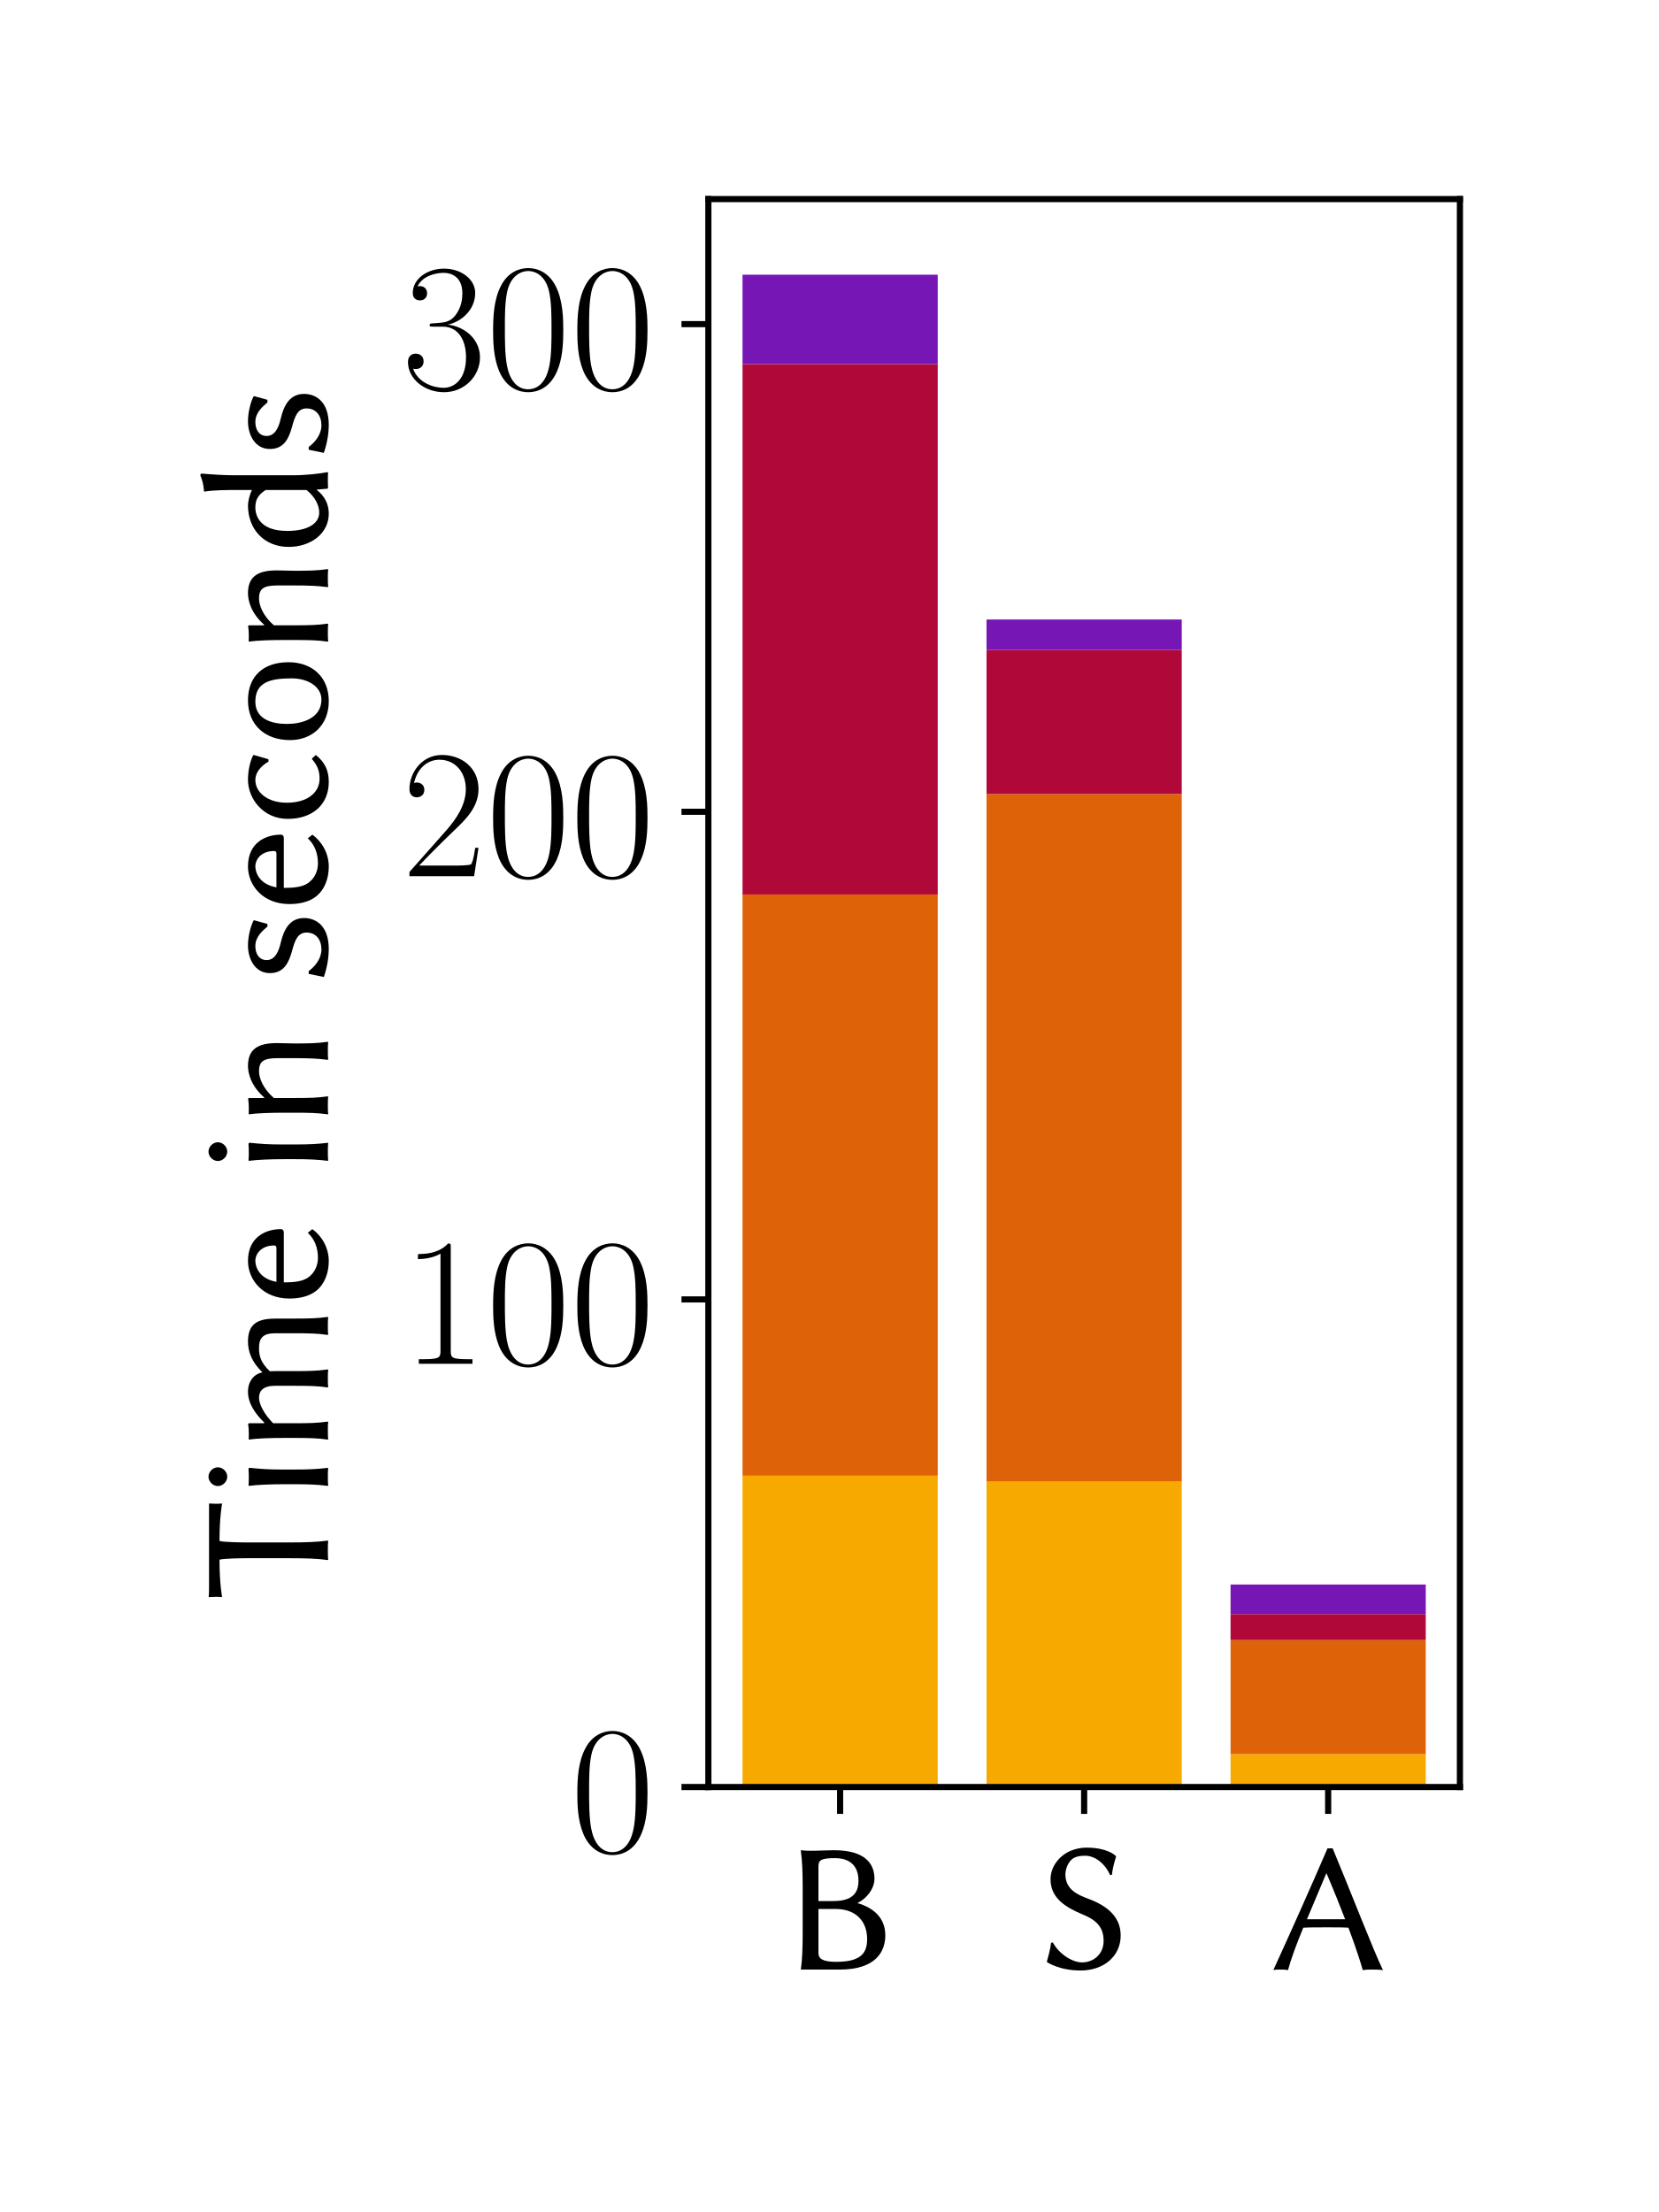
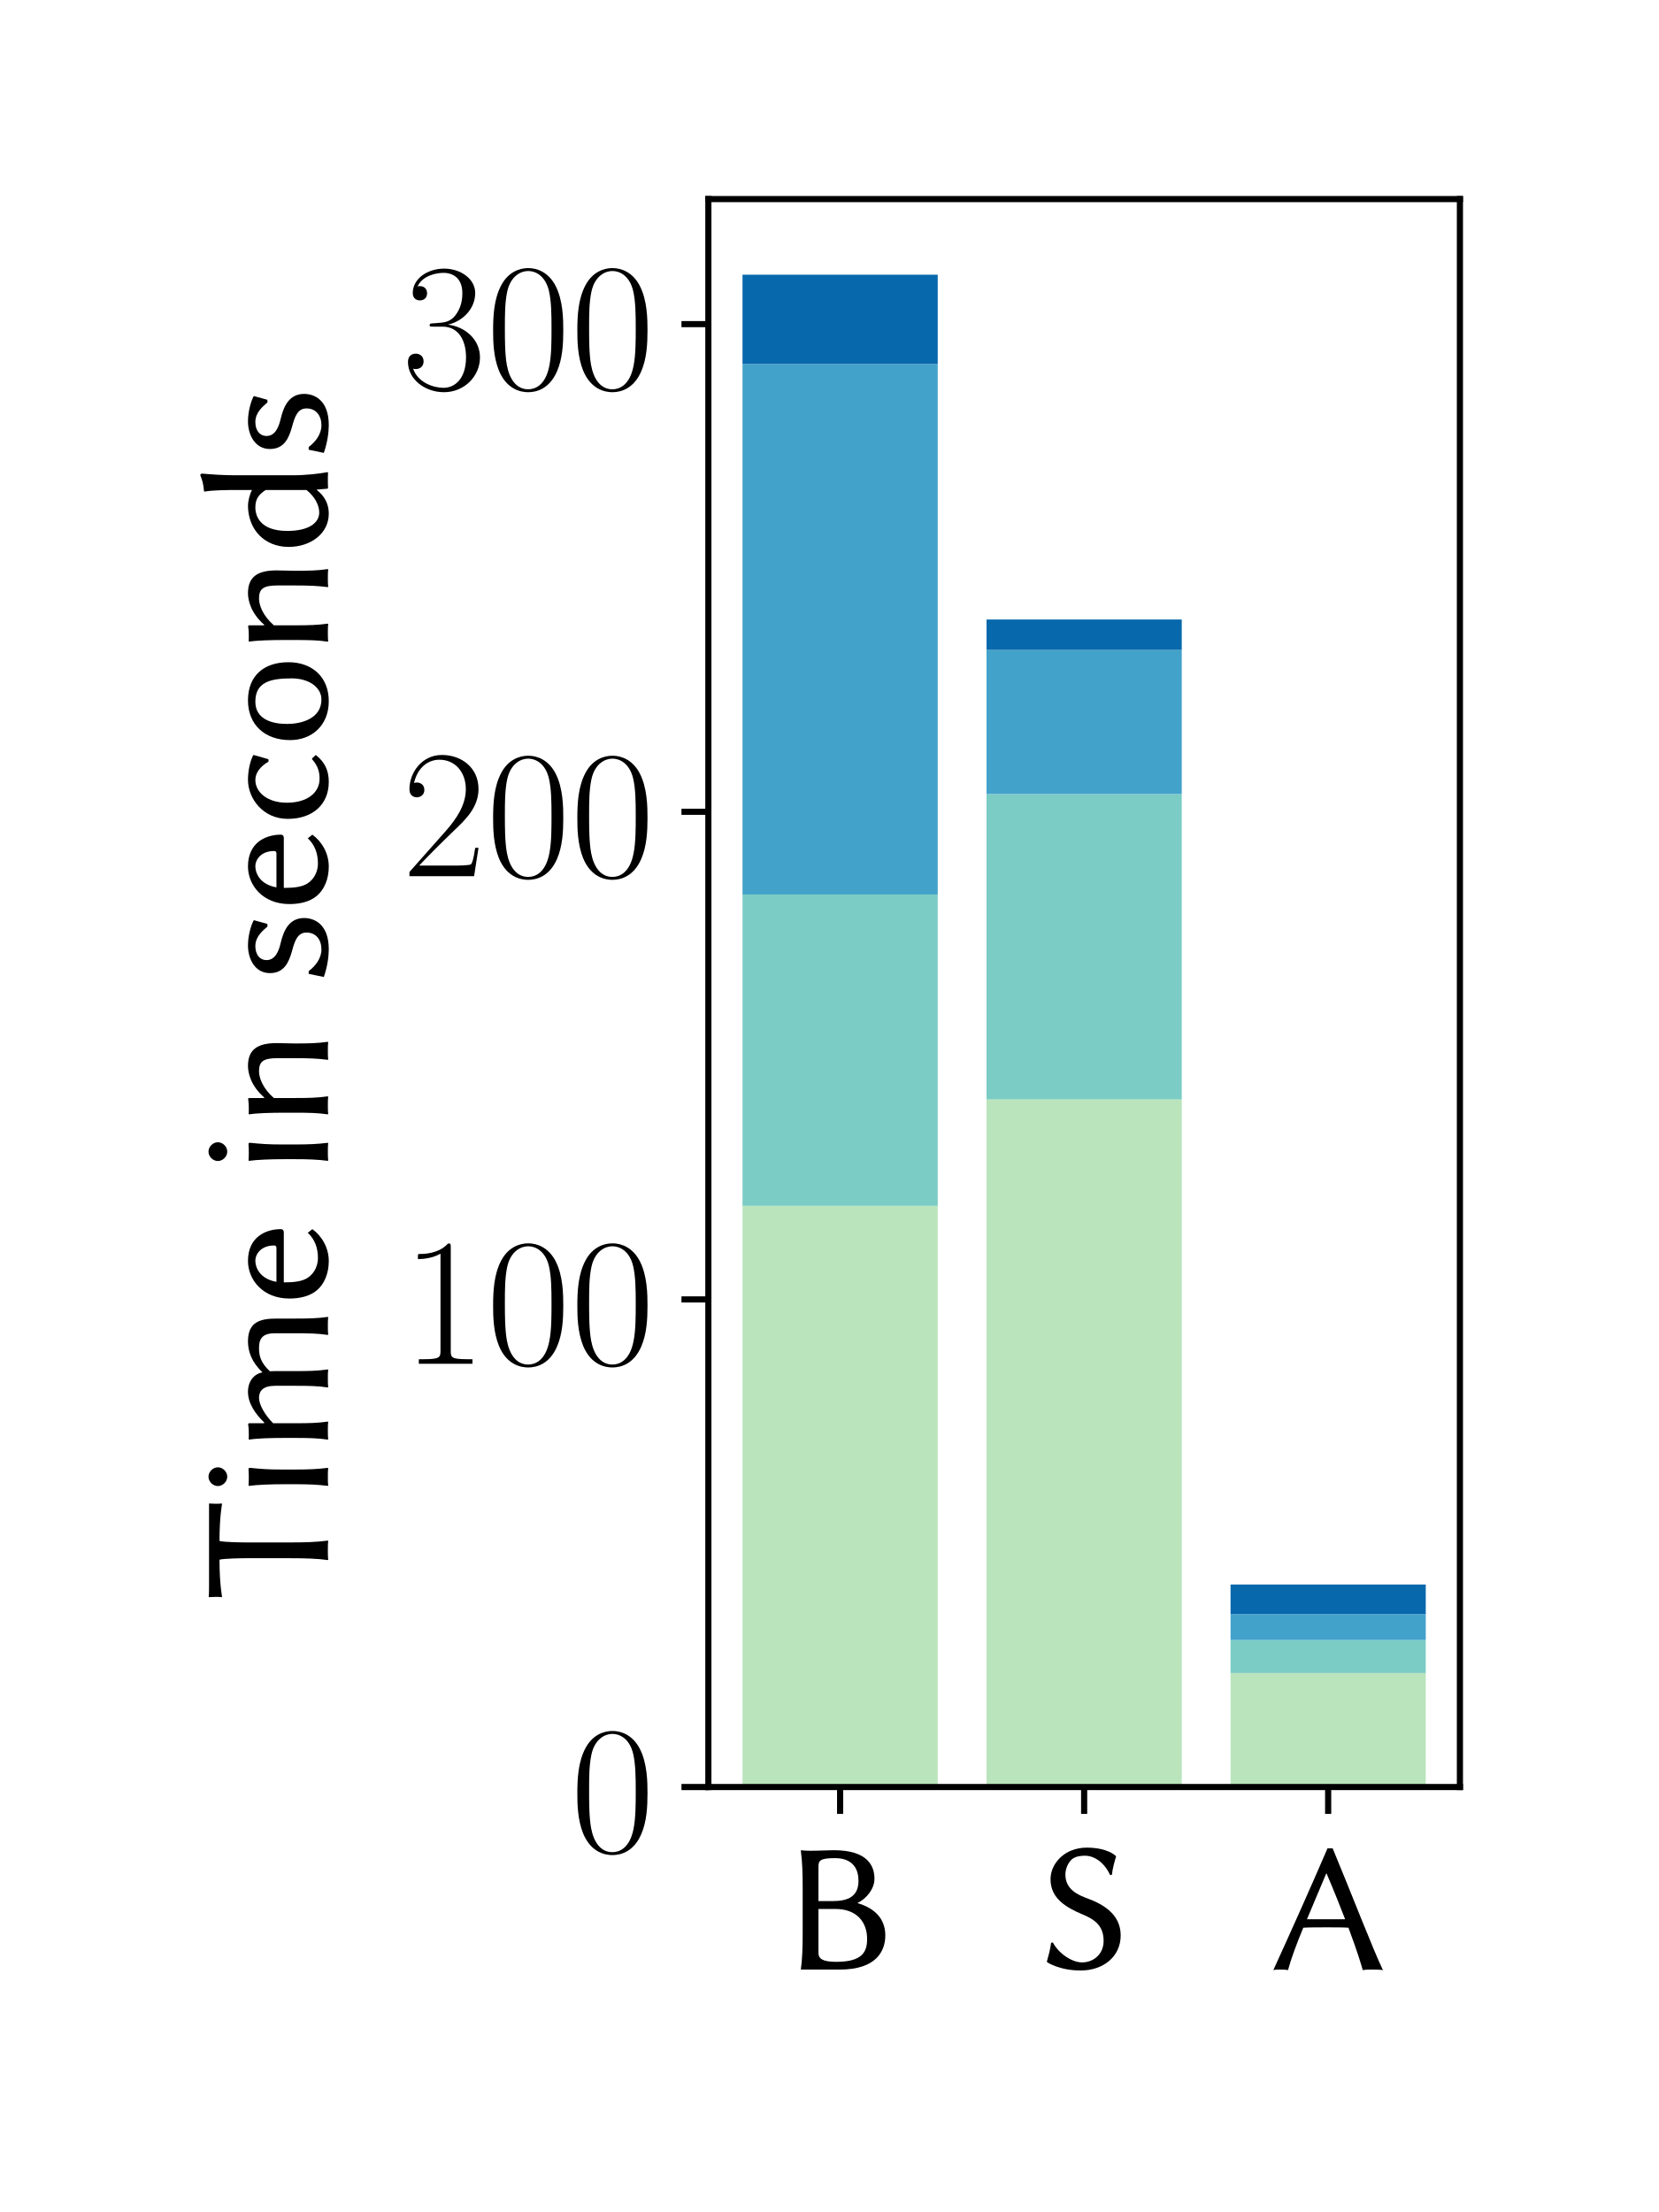
<svg xmlns="http://www.w3.org/2000/svg" xmlns:xlink="http://www.w3.org/1999/xlink" width="216pt" height="288pt" viewBox="0 0 216 288" version="1.1">
  <defs>
    <style type="text/css">*{stroke-linejoin: round; stroke-linecap: butt}</style>
  </defs>
  <g id="figure_1">
    <g id="patch_1">
      <path d="M 0 288  L 216 288  L 216 0  L 0 0  z " style="fill: #ffffff" />
    </g>
    <g id="axes_1">
      <g id="patch_2">
        <path d="M 92.227 232.67  L 190.08 232.67  L 190.08 25.92  L 92.227 25.92  z " style="fill: #ffffff" />
      </g>
      <g id="patch_3">
-         <path d="M 96.675 232.67  L 122.091 232.67  L 122.091 192.136  L 96.675 192.136  z " clip-path="url(#pea41ecd28c)" style="fill: #f7a900" />
+         <path d="M 96.675 232.67  L 122.091 232.67  L 122.091 156.995  L 96.675 156.995  z " clip-path="url(#p67058f6b0b)" style="fill: #bae4bc" />
      </g>
      <g id="patch_4">
-         <path d="M 128.445 232.67  L 153.862 232.67  L 153.862 192.904  L 128.445 192.904  z " clip-path="url(#pea41ecd28c)" style="fill: #f7a900" />
+         <path d="M 128.445 232.67  L 153.862 232.67  L 153.862 143.145  L 128.445 143.145  z " clip-path="url(#p67058f6b0b)" style="fill: #bae4bc" />
      </g>
      <g id="patch_5">
-         <path d="M 160.216 232.67  L 185.632 232.67  L 185.632 228.381  L 160.216 228.381  z " clip-path="url(#pea41ecd28c)" style="fill: #f7a900" />
+         <path d="M 160.216 232.67  L 185.632 232.67  L 185.632 217.825  L 160.216 217.825  z " clip-path="url(#p67058f6b0b)" style="fill: #bae4bc" />
      </g>
      <g id="patch_6">
-         <path d="M 96.675 192.136  L 122.091 192.136  L 122.091 116.462  L 96.675 116.462  z " clip-path="url(#pea41ecd28c)" style="fill: #de6207" />
+         <path d="M 96.675 156.995  L 122.091 156.995  L 122.091 116.462  L 96.675 116.462  z " clip-path="url(#p67058f6b0b)" style="fill: #7bccc4" />
      </g>
      <g id="patch_7">
-         <path d="M 128.445 192.904  L 153.862 192.904  L 153.862 103.379  L 128.445 103.379  z " clip-path="url(#pea41ecd28c)" style="fill: #de6207" />
+         <path d="M 128.445 143.145  L 153.862 143.145  L 153.862 103.379  L 128.445 103.379  z " clip-path="url(#p67058f6b0b)" style="fill: #7bccc4" />
      </g>
      <g id="patch_8">
-         <path d="M 160.216 228.381  L 185.632 228.381  L 185.632 213.536  L 160.216 213.536  z " clip-path="url(#pea41ecd28c)" style="fill: #de6207" />
+         <path d="M 160.216 217.825  L 185.632 217.825  L 185.632 213.536  L 160.216 213.536  z " clip-path="url(#p67058f6b0b)" style="fill: #7bccc4" />
      </g>
      <g id="patch_9">
-         <path d="M 96.675 116.462  L 122.091 116.462  L 122.091 47.398  L 96.675 47.398  z " clip-path="url(#pea41ecd28c)" style="fill: #b1083a" />
+         <path d="M 96.675 116.462  L 122.091 116.462  L 122.091 47.398  L 96.675 47.398  z " clip-path="url(#p67058f6b0b)" style="fill: #43a2ca" />
      </g>
      <g id="patch_10">
-         <path d="M 128.445 103.379  L 153.862 103.379  L 153.862 84.62  L 128.445 84.62  z " clip-path="url(#pea41ecd28c)" style="fill: #b1083a" />
+         <path d="M 128.445 103.379  L 153.862 103.379  L 153.862 84.62  L 128.445 84.62  z " clip-path="url(#p67058f6b0b)" style="fill: #43a2ca" />
      </g>
      <g id="patch_11">
-         <path d="M 160.216 213.536  L 185.632 213.536  L 185.632 210.157  L 160.216 210.157  z " clip-path="url(#pea41ecd28c)" style="fill: #b1083a" />
+         <path d="M 160.216 213.536  L 185.632 213.536  L 185.632 210.157  L 160.216 210.157  z " clip-path="url(#p67058f6b0b)" style="fill: #43a2ca" />
      </g>
      <g id="patch_12">
-         <path d="M 96.675 47.398  L 122.091 47.398  L 122.091 35.765  L 96.675 35.765  z " clip-path="url(#pea41ecd28c)" style="fill: #7516b5" />
+         <path d="M 96.675 47.398  L 122.091 47.398  L 122.091 35.765  L 96.675 35.765  z " clip-path="url(#p67058f6b0b)" style="fill: #0868ac" />
      </g>
      <g id="patch_13">
-         <path d="M 128.445 84.62  L 153.862 84.62  L 153.862 80.658  L 128.445 80.658  z " clip-path="url(#pea41ecd28c)" style="fill: #7516b5" />
+         <path d="M 128.445 84.62  L 153.862 84.62  L 153.862 80.658  L 128.445 80.658  z " clip-path="url(#p67058f6b0b)" style="fill: #0868ac" />
      </g>
      <g id="patch_14">
-         <path d="M 160.216 210.157  L 185.632 210.157  L 185.632 206.301  L 160.216 206.301  z " clip-path="url(#pea41ecd28c)" style="fill: #7516b5" />
+         <path d="M 160.216 210.157  L 185.632 210.157  L 185.632 206.301  L 160.216 206.301  z " clip-path="url(#p67058f6b0b)" style="fill: #0868ac" />
      </g>
      <g id="matplotlib.axis_1">
        <g id="xtick_1">
          <g id="line2d_1">
            <defs>
-               <path id="m1a60f86ff5" d="M 0 0  L 0 3.5  " style="stroke: #000000; stroke-width: 0.8" />
+               <path id="mfd7d55db26" d="M 0 0  L 0 3.5  " style="stroke: #000000; stroke-width: 0.8" />
            </defs>
            <g>
-               <use xlink:href="#m1a60f86ff5" x="109.383" y="232.67" style="stroke: #000000; stroke-width: 0.8" />
+               <use xlink:href="#mfd7d55db26" x="109.383" y="232.67" style="stroke: #000000; stroke-width: 0.8" />
            </g>
          </g>
          <g id="text_1">
            <g transform="translate(102.0188 256.4372) scale(0.24 -0.24)">
              <defs>
                <path id="LinBiolinumT-42" d="M 1216 3590  C 1216 3801 1280 3884 1798 3884  C 2157 3884 2611 3743 2611 3091  C 2611 2548 2246 2387 1715 2387  L 1216 2387  L 1216 3590  z M 1216 2112  L 1811 2112  C 2560 2112 2912 1644 2912 1069  C 2912 628 2758 270 1837 270  C 1389 270 1216 366 1216 576  L 1216 2112  z M 941 4141  C 723 4141 614 4160 614 4160  L 602 4141  C 653 3775 666 3338 666 2857  L 666 1284  C 666 803 653 346 602 0  L 608 0  C 608 0 717 0 941 0  C 1338 0 1389 0 1958 0  C 3232 0 3546 645 3546 1193  C 3546 1806 3130 2158 2573 2317  C 2899 2477 3168 2816 3168 3168  C 3168 3597 2944 4160 1754 4160  C 1530 4160 1261 4141 941 4141  z " transform="scale(0.015625)" />
              </defs>
              <use xlink:href="#LinBiolinumT-42" transform="scale(0.996264)" />
            </g>
          </g>
        </g>
        <g id="xtick_2">
          <g id="line2d_2">
            <g>
-               <use xlink:href="#m1a60f86ff5" x="141.154" y="232.67" style="stroke: #000000; stroke-width: 0.8" />
+               <use xlink:href="#mfd7d55db26" x="141.154" y="232.67" style="stroke: #000000; stroke-width: 0.8" />
            </g>
          </g>
          <g id="text_2">
            <g transform="translate(135.1042 256.4372) scale(0.24 -0.24)">
              <defs>
                <path id="LinBiolinumT-53" d="M 1549 250  C 1190 250 730 564 531 942  L 467 935  C 442 704 371 468 320 276  L 333 256  C 333 256 749 -32 1498 -32  C 2285 -32 2893 449 2893 1192  C 2893 1936 2266 2282 1747 2475  C 1421 2596 966 2782 966 3314  C 966 3545 1094 3801 1261 3891  C 1370 3949 1504 3968 1651 3968  C 2003 3968 2349 3692 2522 3295  L 2586 3301  C 2611 3532 2675 3750 2733 3942  L 2720 3962  C 2720 3962 2451 4250 1702 4250  C 1530 4250 1338 4218 1152 4141  C 774 3981 448 3609 448 3142  C 448 2468 1018 2154 1549 1929  C 1965 1756 2298 1545 2298 1000  C 2298 519 1926 250 1549 250  z " transform="scale(0.015625)" />
              </defs>
              <use xlink:href="#LinBiolinumT-53" transform="scale(0.996264)" />
            </g>
          </g>
        </g>
        <g id="xtick_3">
          <g id="line2d_3">
            <g>
-               <use xlink:href="#m1a60f86ff5" x="172.924" y="232.67" style="stroke: #000000; stroke-width: 0.8" />
+               <use xlink:href="#mfd7d55db26" x="172.924" y="232.67" style="stroke: #000000; stroke-width: 0.8" />
            </g>
          </g>
          <g id="text_3">
            <g transform="translate(165.4042 256.4372) scale(0.24 -0.24)">
              <defs>
                <path id="LinBiolinumT-41" d="M 2605 1754  C 2394 1754 2131 1754 1939 1754  C 1754 1754 1414 1754 1274 1754  L 1946 3349  L 1958 3349  C 2221 2733 2432 2202 2605 1754  z M 1146 1459  C 1306 1472 1754 1472 1971 1472  C 2214 1472 2566 1472 2720 1459  C 3034 621 3181 122 3219 -19  C 3328 0 3430 0 3539 0  C 3648 0 3814 0 3923 -19  C 3603 630 2758 2819 2170 4224  L 1990 4224  C 1376 2799 749 1399 102 -19  C 179 0 256 0 326 0  C 397 0 538 0 614 -19  C 717 371 915 902 1146 1459  z " transform="scale(0.015625)" />
              </defs>
              <use xlink:href="#LinBiolinumT-41" transform="scale(0.996264)" />
            </g>
          </g>
        </g>
      </g>
      <g id="matplotlib.axis_2">
        <g id="ytick_1">
          <g id="line2d_4">
            <defs>
-               <path id="m7f00b3571f" d="M 0 0  L -3.5 0  " style="stroke: #000000; stroke-width: 0.8" />
+               <path id="m6a2ff8b33f" d="M 0 0  L -3.5 0  " style="stroke: #000000; stroke-width: 0.8" />
            </defs>
            <g>
-               <use xlink:href="#m7f00b3571f" x="92.227" y="232.67" style="stroke: #000000; stroke-width: 0.8" />
+               <use xlink:href="#m6a2ff8b33f" x="92.227" y="232.67" style="stroke: #000000; stroke-width: 0.8" />
            </g>
          </g>
          <g id="text_4">
            <g transform="translate(74.26139 241.0536) scale(0.24 -0.24)">
              <defs>
                <path id="CMR17-30" d="M 2688 2025  C 2688 2416 2682 3080 2413 3591  C 2176 4039 1798 4198 1466 4198  C 1158 4198 768 4058 525 3597  C 269 3118 243 2524 243 2025  C 243 1661 250 1106 448 619  C 723 -39 1216 -128 1466 -128  C 1760 -128 2208 -7 2470 600  C 2662 1042 2688 1559 2688 2025  z M 1466 -26  C 1056 -26 813 325 723 812  C 653 1188 653 1738 653 2096  C 653 2588 653 2997 736 3387  C 858 3929 1216 4096 1466 4096  C 1728 4096 2067 3923 2189 3400  C 2272 3036 2278 2607 2278 2096  C 2278 1680 2278 1169 2202 792  C 2067 95 1690 -26 1466 -26  z " transform="scale(0.015625)" />
              </defs>
              <use xlink:href="#CMR17-30" transform="scale(0.996264)" />
            </g>
          </g>
        </g>
        <g id="ytick_2">
          <g id="line2d_5">
            <g>
-               <use xlink:href="#m7f00b3571f" x="92.227" y="169.181" style="stroke: #000000; stroke-width: 0.8" />
+               <use xlink:href="#m6a2ff8b33f" x="92.227" y="169.181" style="stroke: #000000; stroke-width: 0.8" />
            </g>
          </g>
          <g id="text_5">
            <g transform="translate(52.32997 177.5648) scale(0.24 -0.24)">
              <defs>
                <path id="CMR17-31" d="M 1702 4058  C 1702 4192 1696 4192 1606 4192  C 1357 3916 979 3827 621 3827  C 602 3827 570 3827 563 3808  C 557 3795 557 3782 557 3648  C 755 3648 1088 3686 1344 3839  L 1344 461  C 1344 236 1331 160 781 160  L 589 160  L 589 0  C 896 0 1216 0 1523 0  C 1830 0 2150 0 2458 0  L 2458 160  L 2266 160  C 1715 160 1702 230 1702 458  L 1702 4058  z " transform="scale(0.015625)" />
              </defs>
              <use xlink:href="#CMR17-31" transform="scale(0.996264)" />
              <use xlink:href="#CMR17-30" transform="translate(45.69048 0) scale(0.996264)" />
              <use xlink:href="#CMR17-30" transform="translate(91.38095 0) scale(0.996264)" />
            </g>
          </g>
        </g>
        <g id="ytick_3">
          <g id="line2d_6">
            <g>
-               <use xlink:href="#m7f00b3571f" x="92.227" y="105.693" style="stroke: #000000; stroke-width: 0.8" />
+               <use xlink:href="#m6a2ff8b33f" x="92.227" y="105.693" style="stroke: #000000; stroke-width: 0.8" />
            </g>
          </g>
          <g id="text_6">
            <g transform="translate(52.32997 114.0761) scale(0.24 -0.24)">
              <defs>
                <path id="CMR17-32" d="M 2669 989  L 2554 989  C 2490 536 2438 459 2413 420  C 2381 369 1920 369 1830 369  L 602 369  C 832 619 1280 1072 1824 1597  C 2214 1967 2669 2402 2669 3035  C 2669 3790 2067 4224 1395 4224  C 691 4224 262 3604 262 3030  C 262 2780 448 2748 525 2748  C 589 2748 781 2787 781 3010  C 781 3207 614 3264 525 3264  C 486 3264 448 3258 422 3245  C 544 3790 915 4058 1306 4058  C 1862 4058 2227 3617 2227 3035  C 2227 2479 1901 2000 1536 1584  L 262 146  L 262 0  L 2515 0  L 2669 989  z " transform="scale(0.015625)" />
              </defs>
              <use xlink:href="#CMR17-32" transform="scale(0.996264)" />
              <use xlink:href="#CMR17-30" transform="translate(45.69048 0) scale(0.996264)" />
              <use xlink:href="#CMR17-30" transform="translate(91.38095 0) scale(0.996264)" />
            </g>
          </g>
        </g>
        <g id="ytick_4">
          <g id="line2d_7">
            <g>
-               <use xlink:href="#m7f00b3571f" x="92.227" y="42.204" style="stroke: #000000; stroke-width: 0.8" />
+               <use xlink:href="#m6a2ff8b33f" x="92.227" y="42.204" style="stroke: #000000; stroke-width: 0.8" />
            </g>
          </g>
          <g id="text_7">
            <g transform="translate(52.32997 50.58734) scale(0.24 -0.24)">
              <defs>
                <path id="CMR17-33" d="M 1414 2157  C 1984 2157 2234 1662 2234 1090  C 2234 320 1824 25 1453 25  C 1114 25 563 194 390 693  C 422 680 454 680 486 680  C 640 680 755 782 755 948  C 755 1133 614 1216 486 1216  C 378 1216 211 1165 211 926  C 211 335 787 -128 1466 -128  C 2176 -128 2720 430 2720 1085  C 2720 1707 2208 2157 1600 2227  C 2086 2328 2554 2756 2554 3329  C 2554 3820 2048 4179 1472 4179  C 890 4179 378 3829 378 3329  C 378 3110 544 3072 627 3072  C 762 3072 877 3155 877 3321  C 877 3486 762 3569 627 3569  C 602 3569 570 3569 544 3557  C 730 3959 1235 4032 1459 4032  C 1683 4032 2106 3925 2106 3320  C 2106 3143 2080 2828 1862 2550  C 1670 2304 1453 2304 1242 2284  C 1210 2284 1062 2269 1037 2269  C 992 2263 966 2257 966 2208  C 966 2163 973 2157 1101 2157  L 1414 2157  z " transform="scale(0.015625)" />
              </defs>
              <use xlink:href="#CMR17-33" transform="scale(0.996264)" />
              <use xlink:href="#CMR17-30" transform="translate(45.69048 0) scale(0.996264)" />
              <use xlink:href="#CMR17-30" transform="translate(91.38095 0) scale(0.996264)" />
            </g>
          </g>
        </g>
        <g id="text_8">
          <g transform="translate(42.68713 208.3067) rotate(-90) scale(0.24 -0.24)">
            <defs>
              <path id="LinBiolinumT-54" d="M 1453 2854  L 1453 1286  C 1453 806 1440 351 1389 6  L 1402 -13  C 1478 0 1651 0 1728 0  C 1805 0 1978 0 2054 -13  L 2067 6  C 2016 371 2003 806 2003 1286  L 2003 2854  C 2003 2963 2010 3622 2054 3776  C 2912 3776 3347 3686 3347 3686  L 3360 3712  C 3347 3809 3347 3958 3360 4141  L 3347 4141  C 3245 4141 3098 4141 2963 4141  L 493 4141  C 358 4141 211 4141 109 4154  L 96 4135  C 109 3955 109 3808 96 3712  L 109 3686  C 109 3686 544 3776 1402 3776  C 1446 3622 1453 2963 1453 2854  z " transform="scale(0.015625)" />
              <path id="LinBiolinumT-69" d="M 512 3833  C 512 3660 666 3506 838 3506  C 1011 3506 1165 3660 1165 3833  C 1165 4006 1011 4160 838 4160  C 666 4160 512 4006 512 3833  z M 576 1506  L 576 1155  C 576 676 563 351 518 6  L 531 -13  C 608 0 755 0 832 0  C 909 0 1056 0 1133 -13  L 1146 6  C 1101 370 1088 670 1088 1155  L 1088 1609  C 1088 2088 1107 2318 1146 2707  C 1146 2759 1139 2765 1088 2765  C 941 2752 666 2752 531 2765  L 518 2745  C 557 2471 576 1985 576 1506  z " transform="scale(0.015625)" />
              <path id="LinBiolinumT-6d" d="M 1037 2231  L 1037 2717  C 1037 2765 1030 2778 998 2778  C 858 2752 627 2752 480 2759  L 467 2739  C 512 2466 525 1981 525 1503  L 525 1152  C 525 675 518 350 467 6  L 480 -13  C 557 0 704 0 781 0  C 858 0 1005 0 1082 -13  L 1094 6  C 1043 366 1037 662 1037 1142  L 1037 1907  C 1338 2209 1696 2399 1920 2399  C 2163 2399 2342 2260 2342 1837  L 2342 1142  C 2342 668 2336 347 2285 6  L 2298 -13  C 2374 0 2522 0 2598 0  C 2675 0 2822 0 2899 -13  L 2912 6  C 2861 366 2854 662 2854 1142  L 2854 1780  C 2854 1868 2854 1944 2848 2020  C 3155 2355 3411 2399 3661 2399  C 4006 2399 4173 2260 4173 1837  L 4173 1142  C 4173 668 4166 347 4115 6  L 4128 -13  C 4205 0 4352 0 4429 0  C 4506 0 4653 0 4730 -13  L 4742 6  C 4691 367 4685 664 4685 1144  L 4685 1778  C 4685 2341 4582 2784 3891 2784  C 3546 2784 3174 2662 2810 2279  C 2752 2586 2490 2784 2131 2784  C 1734 2784 1357 2529 1056 2210  L 1037 2231  z " transform="scale(0.015625)" />
              <path id="LinBiolinumT-65" d="M 800 1792  C 909 2399 1331 2527 1530 2527  C 1786 2527 2067 2311 2067 1874  C 2067 1821 2042 1792 1978 1792  L 800 1792  z M 2509 700  C 2285 456 1984 346 1632 346  C 1414 346 1114 431 934 715  C 819 895 781 1160 781 1535  L 2522 1535  C 2592 1535 2637 1572 2637 1638  C 2637 2147 2374 2784 1530 2784  C 870 2784 218 2263 218 1341  C 218 984 294 633 506 382  C 723 124 1094 -32 1523 -32  C 1984 -32 2394 205 2637 540  L 2509 700  z " transform="scale(0.015625)" />
              <path id="LinBiolinumT-6e" d="M 2944 1144  C 2944 1348 2957 1581 2957 1784  C 2957 2442 2739 2784 2163 2784  C 1920 2784 1466 2688 1056 2210  L 1043 2231  L 1043 2717  C 1043 2765 1037 2778 1005 2778  C 864 2752 634 2752 486 2759  L 474 2739  C 518 2466 531 1981 531 1503  L 531 1152  C 531 675 525 350 474 6  L 486 -13  C 563 0 710 0 787 0  C 864 0 1011 0 1088 -13  L 1101 6  C 1050 366 1043 662 1043 1142  L 1043 1881  C 1370 2260 1741 2399 1971 2399  C 2298 2399 2432 2273 2432 1761  L 2432 1142  C 2432 668 2419 347 2374 6  L 2387 -13  C 2464 0 2611 0 2688 0  C 2765 0 2912 0 2989 -13  L 3002 6  C 2950 367 2944 664 2944 1144  z " transform="scale(0.015625)" />
              <path id="LinBiolinumT-73" d="M 320 668  L 211 141  C 576 13 934 -32 1178 -32  C 2061 -32 2266 481 2266 826  C 2266 1338 1850 1539 1395 1645  C 1152 1701 800 1820 800 2133  C 800 2389 1011 2527 1286 2527  C 1619 2527 1824 2271 1971 2103  L 2061 2109  L 2189 2572  L 2176 2591  C 1990 2687 1638 2784 1312 2784  C 838 2784 346 2539 346 2020  C 346 1520 730 1357 1114 1250  C 1485 1151 1760 1050 1760 744  C 1760 412 1510 224 1171 224  C 864 224 595 428 416 668  L 320 668  z " transform="scale(0.015625)" />
              <path id="LinBiolinumT-63" d="M 1600 2527  C 1850 2527 2074 2352 2240 2066  L 2323 2073  L 2470 2585  L 2458 2604  C 2259 2707 1926 2784 1606 2784  C 941 2784 243 2250 243 1398  C 243 526 749 -32 1530 -32  C 1914 -32 2214 95 2470 420  L 2349 551  L 2323 551  C 2080 339 1875 289 1638 289  C 1171 289 806 700 806 1429  C 806 2116 1178 2527 1600 2527  z " transform="scale(0.015625)" />
              <path id="LinBiolinumT-6f" d="M 243 1316  C 243 563 749 -32 1600 -32  C 2445 -32 2957 551 2957 1373  C 2957 2226 2490 2784 1626 2784  C 787 2784 243 2207 243 1316  z M 1581 2527  C 2259 2527 2394 2015 2394 1260  C 2394 668 2086 224 1658 224  C 979 224 806 942 806 1423  C 806 1966 979 2527 1581 2527  z " transform="scale(0.015625)" />
              <path id="LinBiolinumT-64" d="M 2310 744  C 2080 457 1786 301 1523 301  C 1178 301 883 638 883 1417  C 883 2352 1395 2527 1702 2527  C 2003 2527 2157 2402 2310 2165  L 2310 744  z M 2310 384  L 2323 384  L 2355 12  C 2355 -1 2374 -7 2413 -7  C 2496 0 2541 0 2637 0  C 2714 0 2835 0 2918 -7  L 2931 12  C 2880 285 2822 754 2822 1230  L 2822 3187  C 2822 3656 2848 3986 2880 4381  C 2880 4425 2861 4445 2822 4445  C 2662 4381 2528 4336 2266 4316  L 2253 4297  C 2304 4021 2310 3547 2310 3060  L 2310 2643  C 2163 2726 1901 2784 1773 2784  C 941 2784 326 2219 326 1366  C 326 595 794 -32 1485 -32  C 1792 -32 2080 89 2310 384  z " transform="scale(0.015625)" />
            </defs>
            <use xlink:href="#LinBiolinumT-54" transform="scale(0.996264)" />
            <use xlink:href="#LinBiolinumT-69" transform="translate(53.79824 0) scale(0.996264)" />
            <use xlink:href="#LinBiolinumT-6d" transform="translate(79.70112 0) scale(0.996264)" />
            <use xlink:href="#LinBiolinumT-65" transform="translate(160.0996 0) scale(0.996264)" />
            <use xlink:href="#LinBiolinumT-69" transform="translate(230.137 0) scale(0.996264)" />
            <use xlink:href="#LinBiolinumT-6e" transform="translate(256.0399 0) scale(0.996264)" />
            <use xlink:href="#LinBiolinumT-73" transform="translate(334.6451 0) scale(0.996264)" />
            <use xlink:href="#LinBiolinumT-65" transform="translate(374.0971 0) scale(0.996264)" />
            <use xlink:href="#LinBiolinumT-63" transform="translate(419.9253 0) scale(0.996264)" />
            <use xlink:href="#LinBiolinumT-6f" transform="translate(462.665 0) scale(0.996264)" />
            <use xlink:href="#LinBiolinumT-6e" transform="translate(512.4782 0) scale(0.996264)" />
            <use xlink:href="#LinBiolinumT-64" transform="translate(566.1767 0) scale(0.996264)" />
            <use xlink:href="#LinBiolinumT-73" transform="translate(618.9787 0) scale(0.996264)" />
          </g>
        </g>
      </g>
      <g id="patch_15">
        <path d="M 92.227 232.67  L 92.227 25.92  " style="fill: none; stroke: #000000; stroke-width: 0.8; stroke-linejoin: miter; stroke-linecap: square" />
      </g>
      <g id="patch_16">
        <path d="M 190.08 232.67  L 190.08 25.92  " style="fill: none; stroke: #000000; stroke-width: 0.8; stroke-linejoin: miter; stroke-linecap: square" />
      </g>
      <g id="patch_17">
        <path d="M 92.227 232.67  L 190.08 232.67  " style="fill: none; stroke: #000000; stroke-width: 0.8; stroke-linejoin: miter; stroke-linecap: square" />
      </g>
      <g id="patch_18">
        <path d="M 92.227 25.92  L 190.08 25.92  " style="fill: none; stroke: #000000; stroke-width: 0.8; stroke-linejoin: miter; stroke-linecap: square" />
      </g>
    </g>
  </g>
  <defs>
-     <clipPath id="pea41ecd28c">
+     <clipPath id="p67058f6b0b">
      <rect x="92.227" y="25.92" width="97.853" height="206.75" />
    </clipPath>
  </defs>
</svg>
